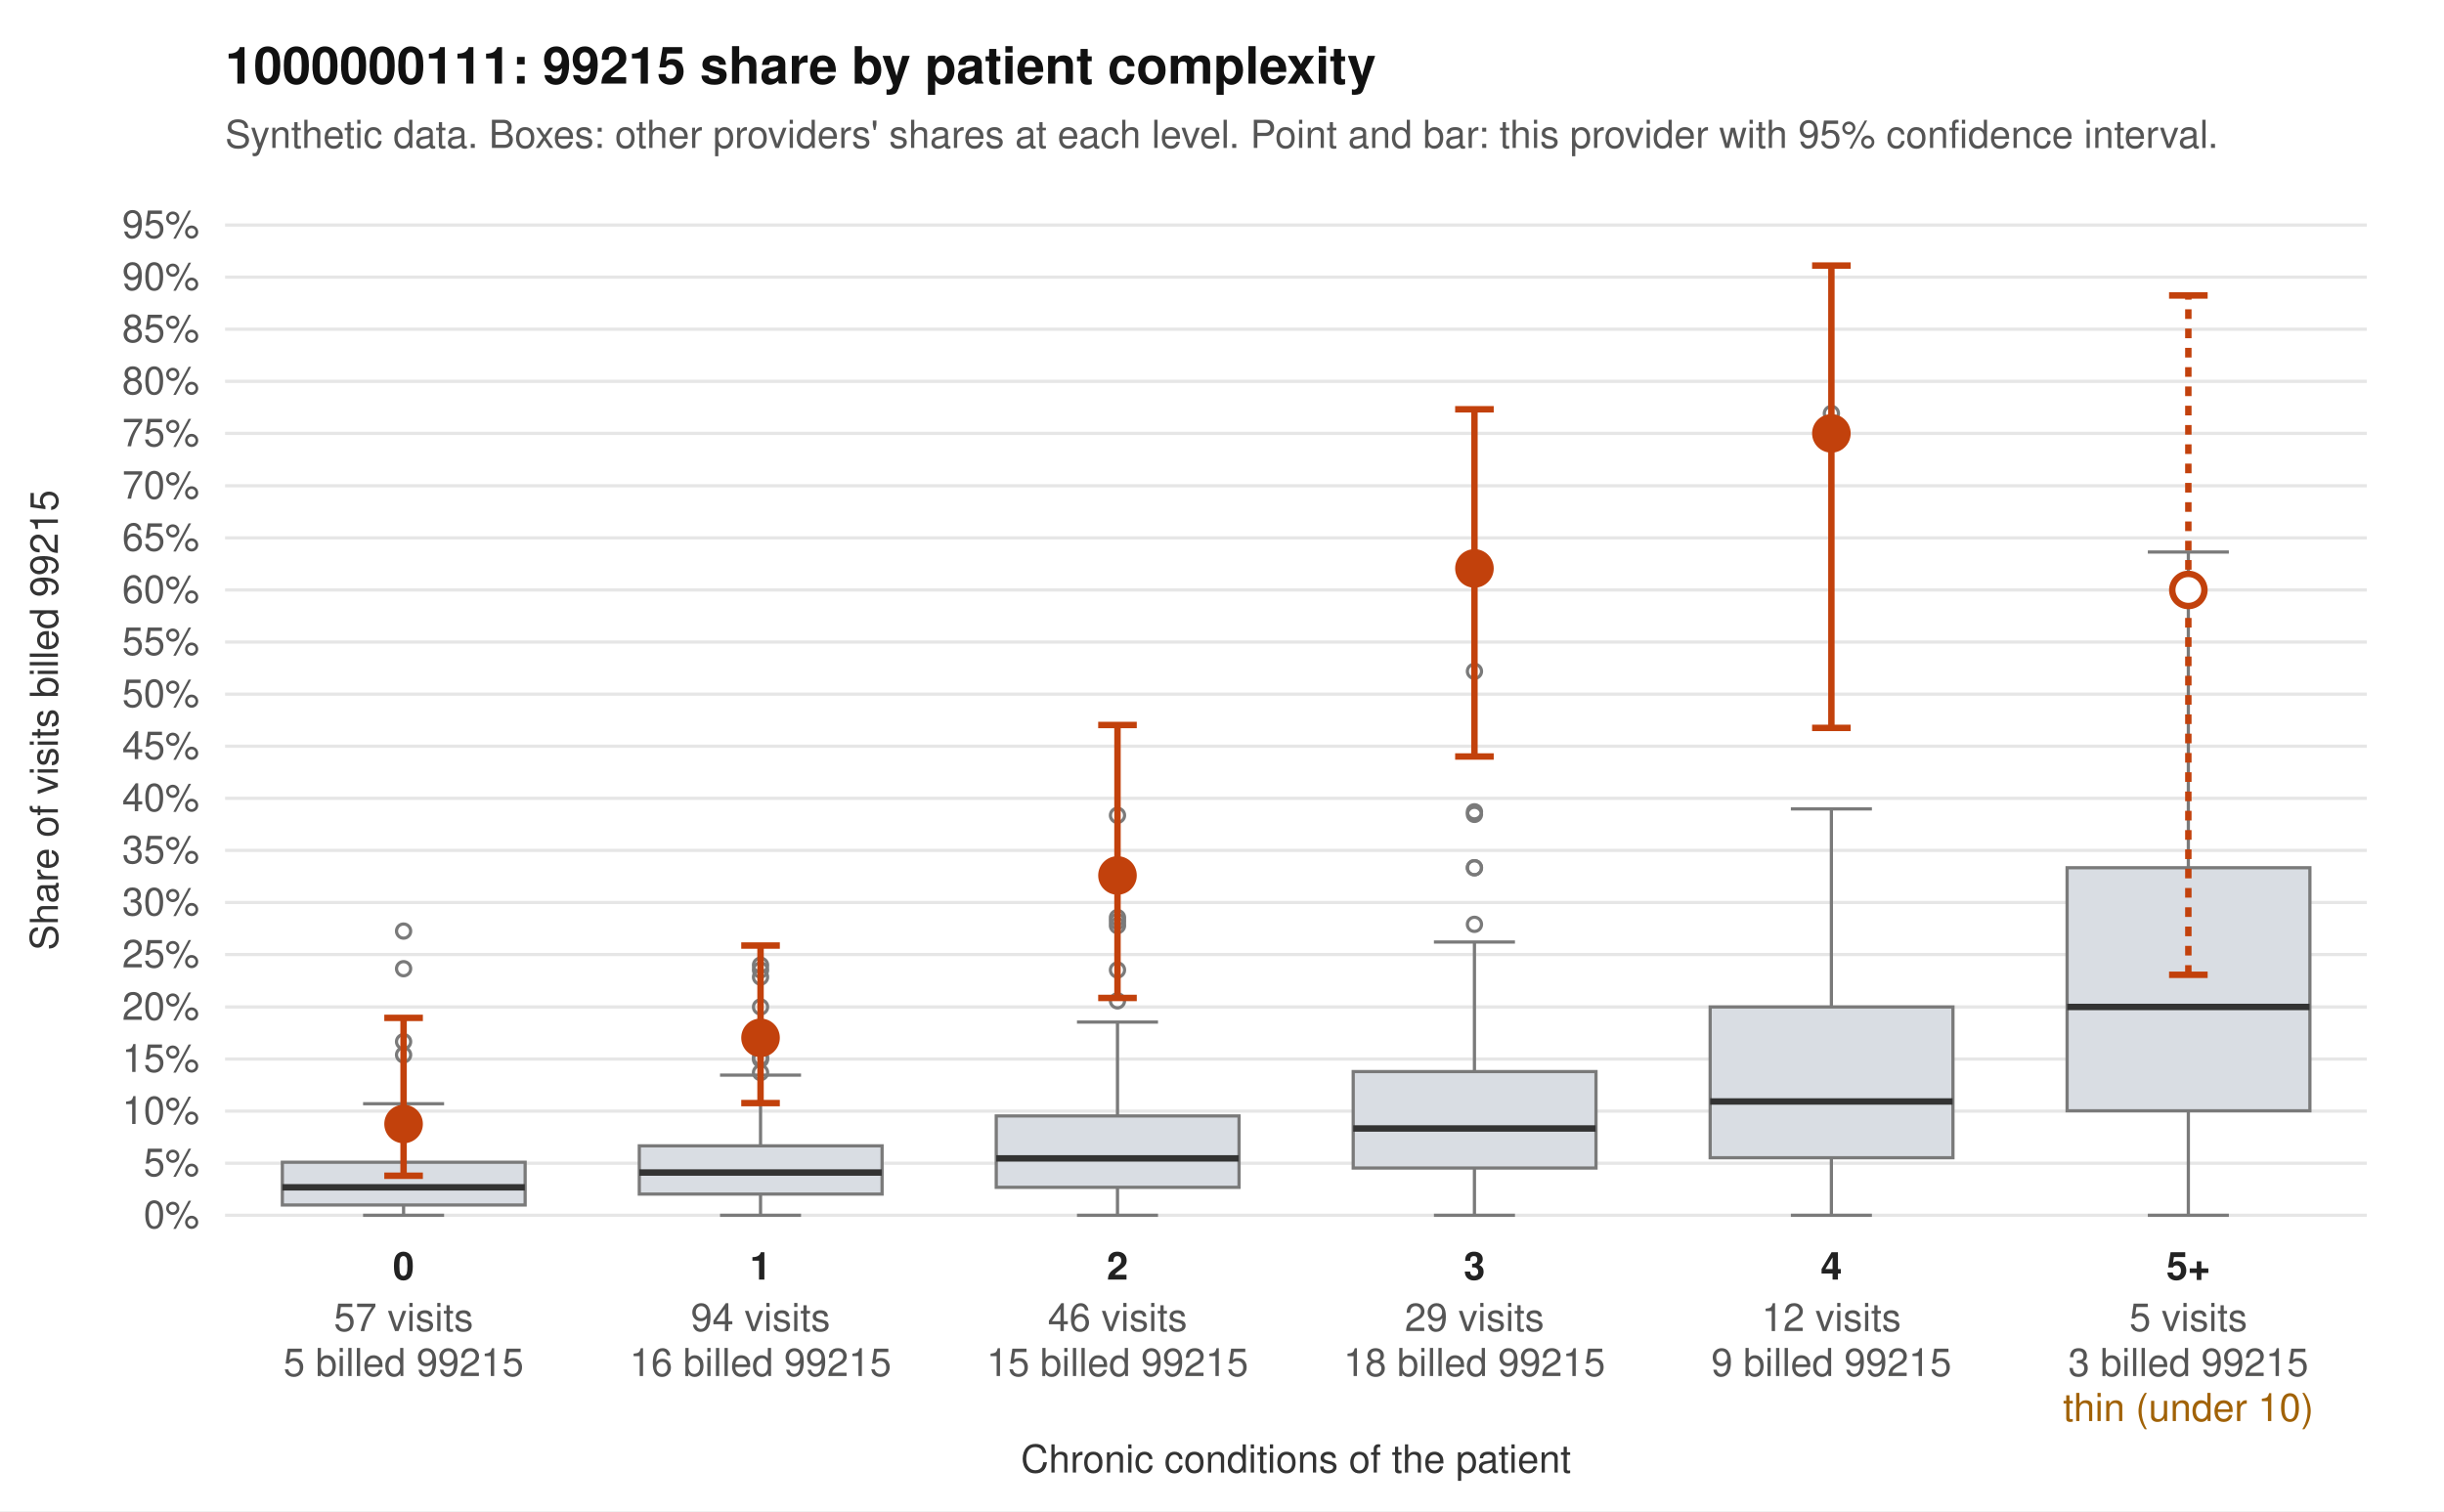
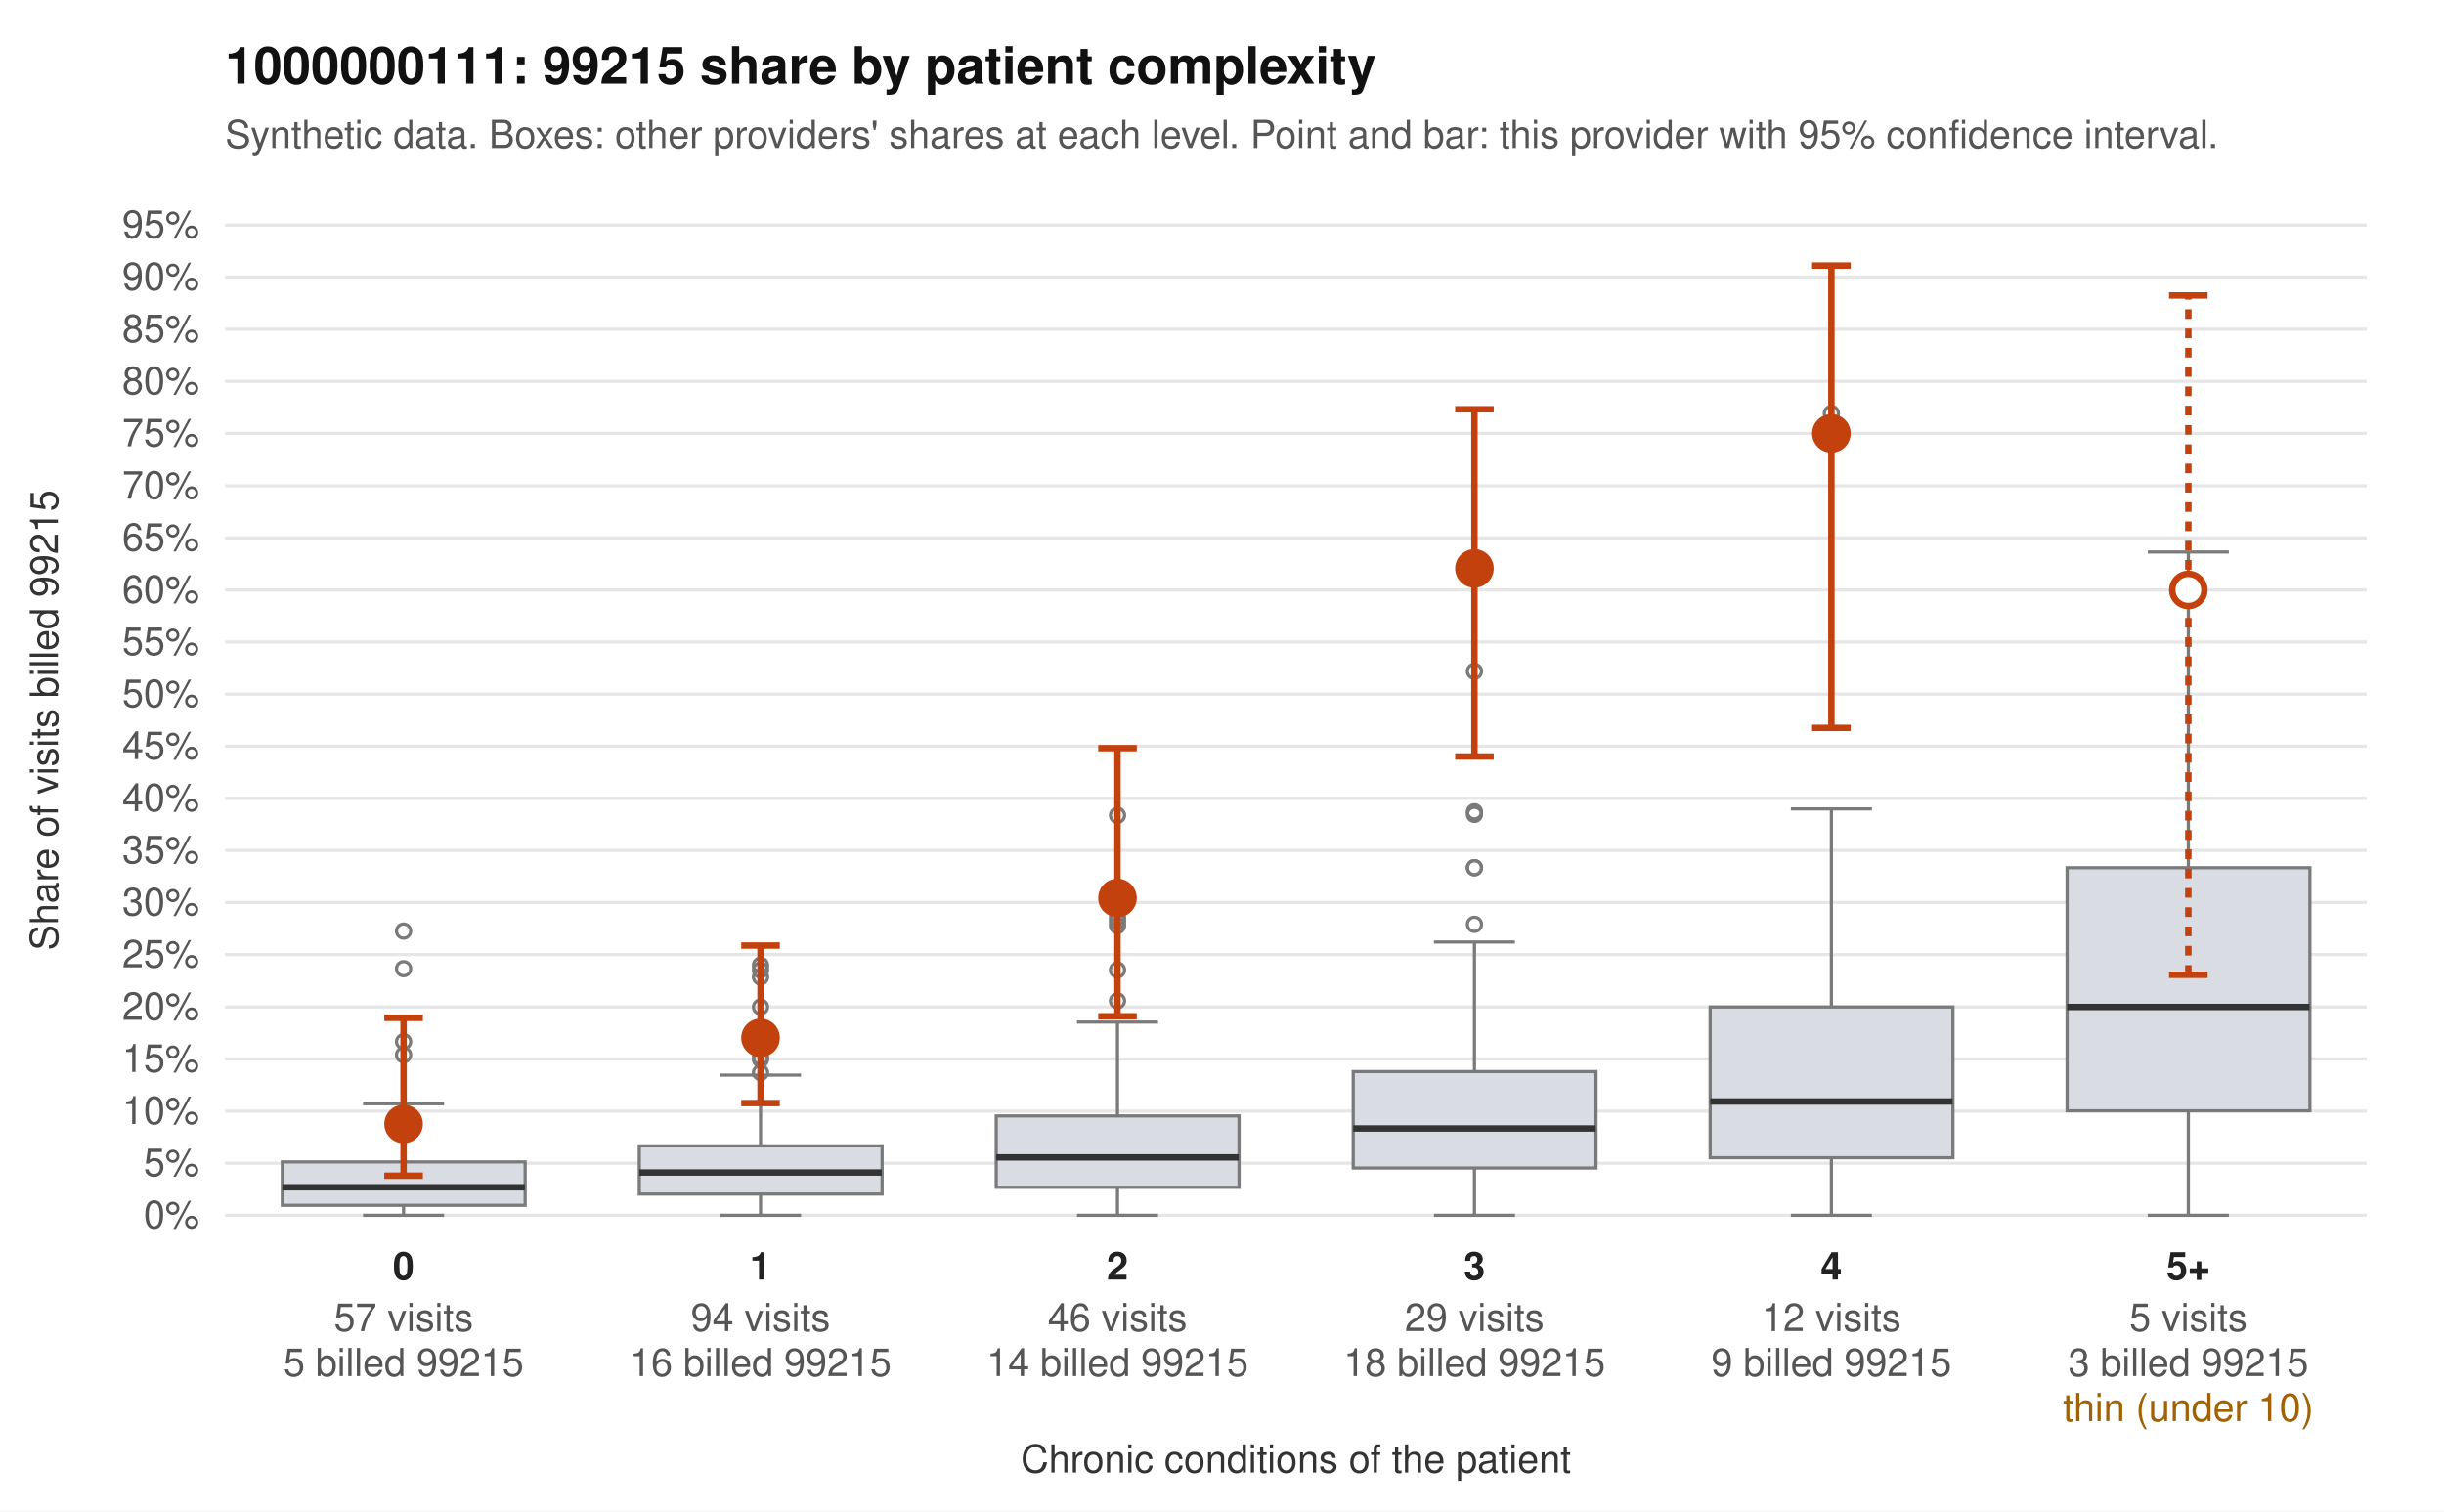
<svg xmlns="http://www.w3.org/2000/svg" viewBox="0 0 760 470" width="760" height="470" font-family="Helvetica, Arial, sans-serif" font-size="12">
  <rect width="760" height="470" fill="#ffffff" />
  <text x="70" y="26" font-size="16" font-weight="bold" fill="#111">1000000111: 99215 share by patient complexity</text>
  <text x="70" y="46" fill="#555">Synthetic data. Boxes: other providers' shares at each level. Point and bar: this provider with 95% confidence interval.</text>
  <line x1="70" y1="378.0" x2="736" y2="378.0" stroke="#e6e6e6" />
  <text x="62" y="382.0" text-anchor="end" fill="#555">0%</text>
  <line x1="70" y1="361.8" x2="736" y2="361.8" stroke="#e6e6e6" />
  <text x="62" y="365.8" text-anchor="end" fill="#555">5%</text>
  <line x1="70" y1="345.6" x2="736" y2="345.6" stroke="#e6e6e6" />
  <text x="62" y="349.6" text-anchor="end" fill="#555">10%</text>
  <line x1="70" y1="329.4" x2="736" y2="329.4" stroke="#e6e6e6" />
  <text x="62" y="333.4" text-anchor="end" fill="#555">15%</text>
  <line x1="70" y1="313.2" x2="736" y2="313.2" stroke="#e6e6e6" />
  <text x="62" y="317.2" text-anchor="end" fill="#555">20%</text>
  <line x1="70" y1="296.9" x2="736" y2="296.9" stroke="#e6e6e6" />
  <text x="62" y="300.9" text-anchor="end" fill="#555">25%</text>
  <line x1="70" y1="280.7" x2="736" y2="280.7" stroke="#e6e6e6" />
  <text x="62" y="284.7" text-anchor="end" fill="#555">30%</text>
  <line x1="70" y1="264.5" x2="736" y2="264.5" stroke="#e6e6e6" />
  <text x="62" y="268.5" text-anchor="end" fill="#555">35%</text>
  <line x1="70" y1="248.3" x2="736" y2="248.3" stroke="#e6e6e6" />
  <text x="62" y="252.3" text-anchor="end" fill="#555">40%</text>
  <line x1="70" y1="232.1" x2="736" y2="232.1" stroke="#e6e6e6" />
  <text x="62" y="236.1" text-anchor="end" fill="#555">45%</text>
  <line x1="70" y1="215.9" x2="736" y2="215.9" stroke="#e6e6e6" />
  <text x="62" y="219.9" text-anchor="end" fill="#555">50%</text>
  <line x1="70" y1="199.7" x2="736" y2="199.7" stroke="#e6e6e6" />
  <text x="62" y="203.7" text-anchor="end" fill="#555">55%</text>
  <line x1="70" y1="183.5" x2="736" y2="183.5" stroke="#e6e6e6" />
  <text x="62" y="187.5" text-anchor="end" fill="#555">60%</text>
  <line x1="70" y1="167.3" x2="736" y2="167.3" stroke="#e6e6e6" />
  <text x="62" y="171.3" text-anchor="end" fill="#555">65%</text>
  <line x1="70" y1="151.1" x2="736" y2="151.1" stroke="#e6e6e6" />
  <text x="62" y="155.1" text-anchor="end" fill="#555">70%</text>
  <line x1="70" y1="134.8" x2="736" y2="134.8" stroke="#e6e6e6" />
  <text x="62" y="138.8" text-anchor="end" fill="#555">75%</text>
  <line x1="70" y1="118.6" x2="736" y2="118.6" stroke="#e6e6e6" />
  <text x="62" y="122.6" text-anchor="end" fill="#555">80%</text>
  <line x1="70" y1="102.4" x2="736" y2="102.4" stroke="#e6e6e6" />
  <text x="62" y="106.4" text-anchor="end" fill="#555">85%</text>
  <line x1="70" y1="86.2" x2="736" y2="86.2" stroke="#e6e6e6" />
  <text x="62" y="90.2" text-anchor="end" fill="#555">90%</text>
  <line x1="70" y1="70.0" x2="736" y2="70.0" stroke="#e6e6e6" />
  <text x="62" y="74.0" text-anchor="end" fill="#555">95%</text>
  <text transform="translate(18 224.0) rotate(-90)" text-anchor="middle" fill="#333">Share of visits billed 99215</text>
  <line x1="125.5" y1="378.0" x2="125.5" y2="343.3" stroke="#7a7a7a" />
  <line x1="112.9" y1="378.0" x2="138.1" y2="378.0" stroke="#7a7a7a" />
  <line x1="112.9" y1="343.3" x2="138.1" y2="343.3" stroke="#7a7a7a" />
-   <rect x="87.8" y="361.5" width="75.5" height="13.3" fill="#d9dde3" stroke="#7a7a7a" />
+   <rect x="87.8" y="361.4" width="75.5" height="13.5" fill="#d9dde3" stroke="#7a7a7a" />
  <line x1="87.8" y1="369.3" x2="163.2" y2="369.3" stroke="#333" stroke-width="2" />
  <circle cx="125.5" cy="328.1" r="2.2" fill="none" stroke="#7a7a7a" />
  <circle cx="125.5" cy="324.0" r="2.2" fill="none" stroke="#7a7a7a" />
  <circle cx="125.5" cy="301.3" r="2.2" fill="none" stroke="#7a7a7a" />
  <circle cx="125.5" cy="289.6" r="2.2" fill="none" stroke="#7a7a7a" />
  <line x1="125.5" y1="365.7" x2="125.5" y2="316.6" stroke="#c2410c" stroke-width="2" />
  <line x1="119.5" y1="365.7" x2="131.5" y2="365.7" stroke="#c2410c" stroke-width="2" />
  <line x1="119.5" y1="316.6" x2="131.5" y2="316.6" stroke="#c2410c" stroke-width="2" />
  <circle cx="125.5" cy="349.6" r="5" fill="#c2410c" stroke="#c2410c" stroke-width="2" />
  <text x="125.5" y="398" text-anchor="middle" font-weight="bold" fill="#222">0</text>
  <text x="125.5" y="414" text-anchor="middle" fill="#555">57 visits</text>
  <text x="125.5" y="428" text-anchor="middle" fill="#555">5 billed 99215</text>
  <line x1="236.5" y1="378.0" x2="236.5" y2="334.4" stroke="#7a7a7a" />
  <line x1="223.9" y1="378.0" x2="249.1" y2="378.0" stroke="#7a7a7a" />
  <line x1="223.9" y1="334.4" x2="249.1" y2="334.4" stroke="#7a7a7a" />
  <rect x="198.8" y="356.4" width="75.5" height="15.0" fill="#d9dde3" stroke="#7a7a7a" />
  <line x1="198.8" y1="364.7" x2="274.2" y2="364.7" stroke="#333" stroke-width="2" />
  <circle cx="236.5" cy="333.6" r="2.2" fill="none" stroke="#7a7a7a" />
  <circle cx="236.5" cy="329.5" r="2.2" fill="none" stroke="#7a7a7a" />
  <circle cx="236.5" cy="328.9" r="2.2" fill="none" stroke="#7a7a7a" />
  <circle cx="236.5" cy="324.0" r="2.2" fill="none" stroke="#7a7a7a" />
  <circle cx="236.5" cy="313.2" r="2.2" fill="none" stroke="#7a7a7a" />
  <circle cx="236.5" cy="303.9" r="2.2" fill="none" stroke="#7a7a7a" />
  <circle cx="236.5" cy="301.7" r="2.2" fill="none" stroke="#7a7a7a" />
  <circle cx="236.5" cy="300.2" r="2.2" fill="none" stroke="#7a7a7a" />
  <line x1="236.5" y1="343.1" x2="236.5" y2="294.1" stroke="#c2410c" stroke-width="2" />
  <line x1="230.5" y1="343.1" x2="242.5" y2="343.1" stroke="#c2410c" stroke-width="2" />
  <line x1="230.5" y1="294.1" x2="242.5" y2="294.1" stroke="#c2410c" stroke-width="2" />
  <circle cx="236.5" cy="322.8" r="5" fill="#c2410c" stroke="#c2410c" stroke-width="2" />
  <text x="236.5" y="398" text-anchor="middle" font-weight="bold" fill="#222">1</text>
  <text x="236.5" y="414" text-anchor="middle" fill="#555">94 visits</text>
  <text x="236.5" y="428" text-anchor="middle" fill="#555">16 billed 99215</text>
  <line x1="347.5" y1="378.0" x2="347.5" y2="317.9" stroke="#7a7a7a" />
  <line x1="334.9" y1="378.0" x2="360.1" y2="378.0" stroke="#7a7a7a" />
  <line x1="334.9" y1="317.9" x2="360.1" y2="317.9" stroke="#7a7a7a" />
  <rect x="309.8" y="347.1" width="75.5" height="22.2" fill="#d9dde3" stroke="#7a7a7a" />
-   <line x1="309.8" y1="360.3" x2="385.2" y2="360.3" stroke="#333" stroke-width="2" />
+   <line x1="309.8" y1="360.0" x2="385.2" y2="360.0" stroke="#333" stroke-width="2" />
  <circle cx="347.5" cy="311.3" r="2.2" fill="none" stroke="#7a7a7a" />
  <circle cx="347.5" cy="301.7" r="2.2" fill="none" stroke="#7a7a7a" />
  <circle cx="347.5" cy="287.9" r="2.2" fill="none" stroke="#7a7a7a" />
  <circle cx="347.5" cy="286.6" r="2.2" fill="none" stroke="#7a7a7a" />
  <circle cx="347.5" cy="285.4" r="2.2" fill="none" stroke="#7a7a7a" />
  <circle cx="347.5" cy="253.6" r="2.2" fill="none" stroke="#7a7a7a" />
-   <line x1="347.5" y1="310.4" x2="347.5" y2="225.5" stroke="#c2410c" stroke-width="2" />
-   <line x1="341.5" y1="310.4" x2="353.5" y2="310.4" stroke="#c2410c" stroke-width="2" />
-   <line x1="341.5" y1="225.5" x2="353.5" y2="225.5" stroke="#c2410c" stroke-width="2" />
-   <circle cx="347.5" cy="272.3" r="5" fill="#c2410c" stroke="#c2410c" stroke-width="2" />
+   <line x1="347.5" y1="316.1" x2="347.5" y2="232.7" stroke="#c2410c" stroke-width="2" />
+   <line x1="341.5" y1="316.1" x2="353.5" y2="316.1" stroke="#c2410c" stroke-width="2" />
+   <line x1="341.5" y1="232.7" x2="353.5" y2="232.7" stroke="#c2410c" stroke-width="2" />
+   <circle cx="347.5" cy="279.3" r="5" fill="#c2410c" stroke="#c2410c" stroke-width="2" />
  <text x="347.5" y="398" text-anchor="middle" font-weight="bold" fill="#222">2</text>
  <text x="347.5" y="414" text-anchor="middle" fill="#555">46 visits</text>
-   <text x="347.5" y="428" text-anchor="middle" fill="#555">15 billed 99215</text>
+   <text x="347.5" y="428" text-anchor="middle" fill="#555">14 billed 99215</text>
  <line x1="458.5" y1="378.0" x2="458.5" y2="293.0" stroke="#7a7a7a" />
  <line x1="445.9" y1="378.0" x2="471.1" y2="378.0" stroke="#7a7a7a" />
  <line x1="445.9" y1="293.0" x2="471.1" y2="293.0" stroke="#7a7a7a" />
  <rect x="420.8" y="333.3" width="75.5" height="30.0" fill="#d9dde3" stroke="#7a7a7a" />
  <line x1="420.8" y1="351.0" x2="496.2" y2="351.0" stroke="#333" stroke-width="2" />
  <circle cx="458.5" cy="287.5" r="2.2" fill="none" stroke="#7a7a7a" />
  <circle cx="458.5" cy="269.9" r="2.2" fill="none" stroke="#7a7a7a" />
  <circle cx="458.5" cy="269.9" r="2.2" fill="none" stroke="#7a7a7a" />
  <circle cx="458.5" cy="253.3" r="2.2" fill="none" stroke="#7a7a7a" />
  <circle cx="458.5" cy="252.5" r="2.2" fill="none" stroke="#7a7a7a" />
  <circle cx="458.5" cy="208.8" r="2.2" fill="none" stroke="#7a7a7a" />
  <line x1="458.5" y1="235.3" x2="458.5" y2="127.3" stroke="#c2410c" stroke-width="2" />
  <line x1="452.5" y1="235.3" x2="464.5" y2="235.3" stroke="#c2410c" stroke-width="2" />
  <line x1="452.5" y1="127.3" x2="464.5" y2="127.3" stroke="#c2410c" stroke-width="2" />
  <circle cx="458.5" cy="176.8" r="5" fill="#c2410c" stroke="#c2410c" stroke-width="2" />
  <text x="458.5" y="398" text-anchor="middle" font-weight="bold" fill="#222">3</text>
  <text x="458.5" y="414" text-anchor="middle" fill="#555">29 visits</text>
  <text x="458.5" y="428" text-anchor="middle" fill="#555">18 billed 99215</text>
  <line x1="569.5" y1="378.0" x2="569.5" y2="251.6" stroke="#7a7a7a" />
  <line x1="556.9" y1="378.0" x2="582.1" y2="378.0" stroke="#7a7a7a" />
  <line x1="556.9" y1="251.6" x2="582.1" y2="251.6" stroke="#7a7a7a" />
  <rect x="531.8" y="313.2" width="75.5" height="46.9" fill="#d9dde3" stroke="#7a7a7a" />
  <line x1="531.8" y1="342.6" x2="607.2" y2="342.6" stroke="#333" stroke-width="2" />
  <circle cx="569.5" cy="128.6" r="2.2" fill="none" stroke="#7a7a7a" />
  <line x1="569.5" y1="226.4" x2="569.5" y2="82.6" stroke="#c2410c" stroke-width="2" />
  <line x1="563.5" y1="226.4" x2="575.5" y2="226.4" stroke="#c2410c" stroke-width="2" />
  <line x1="563.5" y1="82.6" x2="575.5" y2="82.6" stroke="#c2410c" stroke-width="2" />
  <circle cx="569.5" cy="134.8" r="5" fill="#c2410c" stroke="#c2410c" stroke-width="2" />
  <text x="569.5" y="398" text-anchor="middle" font-weight="bold" fill="#222">4</text>
  <text x="569.5" y="414" text-anchor="middle" fill="#555">12 visits</text>
  <text x="569.5" y="428" text-anchor="middle" fill="#555">9 billed 99215</text>
  <line x1="680.5" y1="378.0" x2="680.5" y2="171.7" stroke="#7a7a7a" />
  <line x1="667.9" y1="378.0" x2="693.1" y2="378.0" stroke="#7a7a7a" />
  <line x1="667.9" y1="171.7" x2="693.1" y2="171.7" stroke="#7a7a7a" />
  <rect x="642.8" y="269.9" width="75.5" height="75.6" fill="#d9dde3" stroke="#7a7a7a" />
  <line x1="642.8" y1="313.2" x2="718.2" y2="313.2" stroke="#333" stroke-width="2" />
  <line x1="680.5" y1="303.2" x2="680.5" y2="91.9" stroke="#c2410c" stroke-width="2" stroke-dasharray="3 3" />
  <line x1="674.5" y1="303.2" x2="686.5" y2="303.2" stroke="#c2410c" stroke-width="2" />
  <line x1="674.5" y1="91.9" x2="686.5" y2="91.9" stroke="#c2410c" stroke-width="2" />
  <circle cx="680.5" cy="183.5" r="5" fill="#ffffff" stroke="#c2410c" stroke-width="2" />
  <text x="680.5" y="398" text-anchor="middle" font-weight="bold" fill="#222">5+</text>
  <text x="680.5" y="414" text-anchor="middle" fill="#555">5 visits</text>
  <text x="680.5" y="428" text-anchor="middle" fill="#555">3 billed 99215</text>
  <text x="680.5" y="442" text-anchor="middle" fill="#a16207">thin (under 10)</text>
  <text x="403.0" y="458" text-anchor="middle" fill="#333">Chronic conditions of the patient</text>
</svg>
